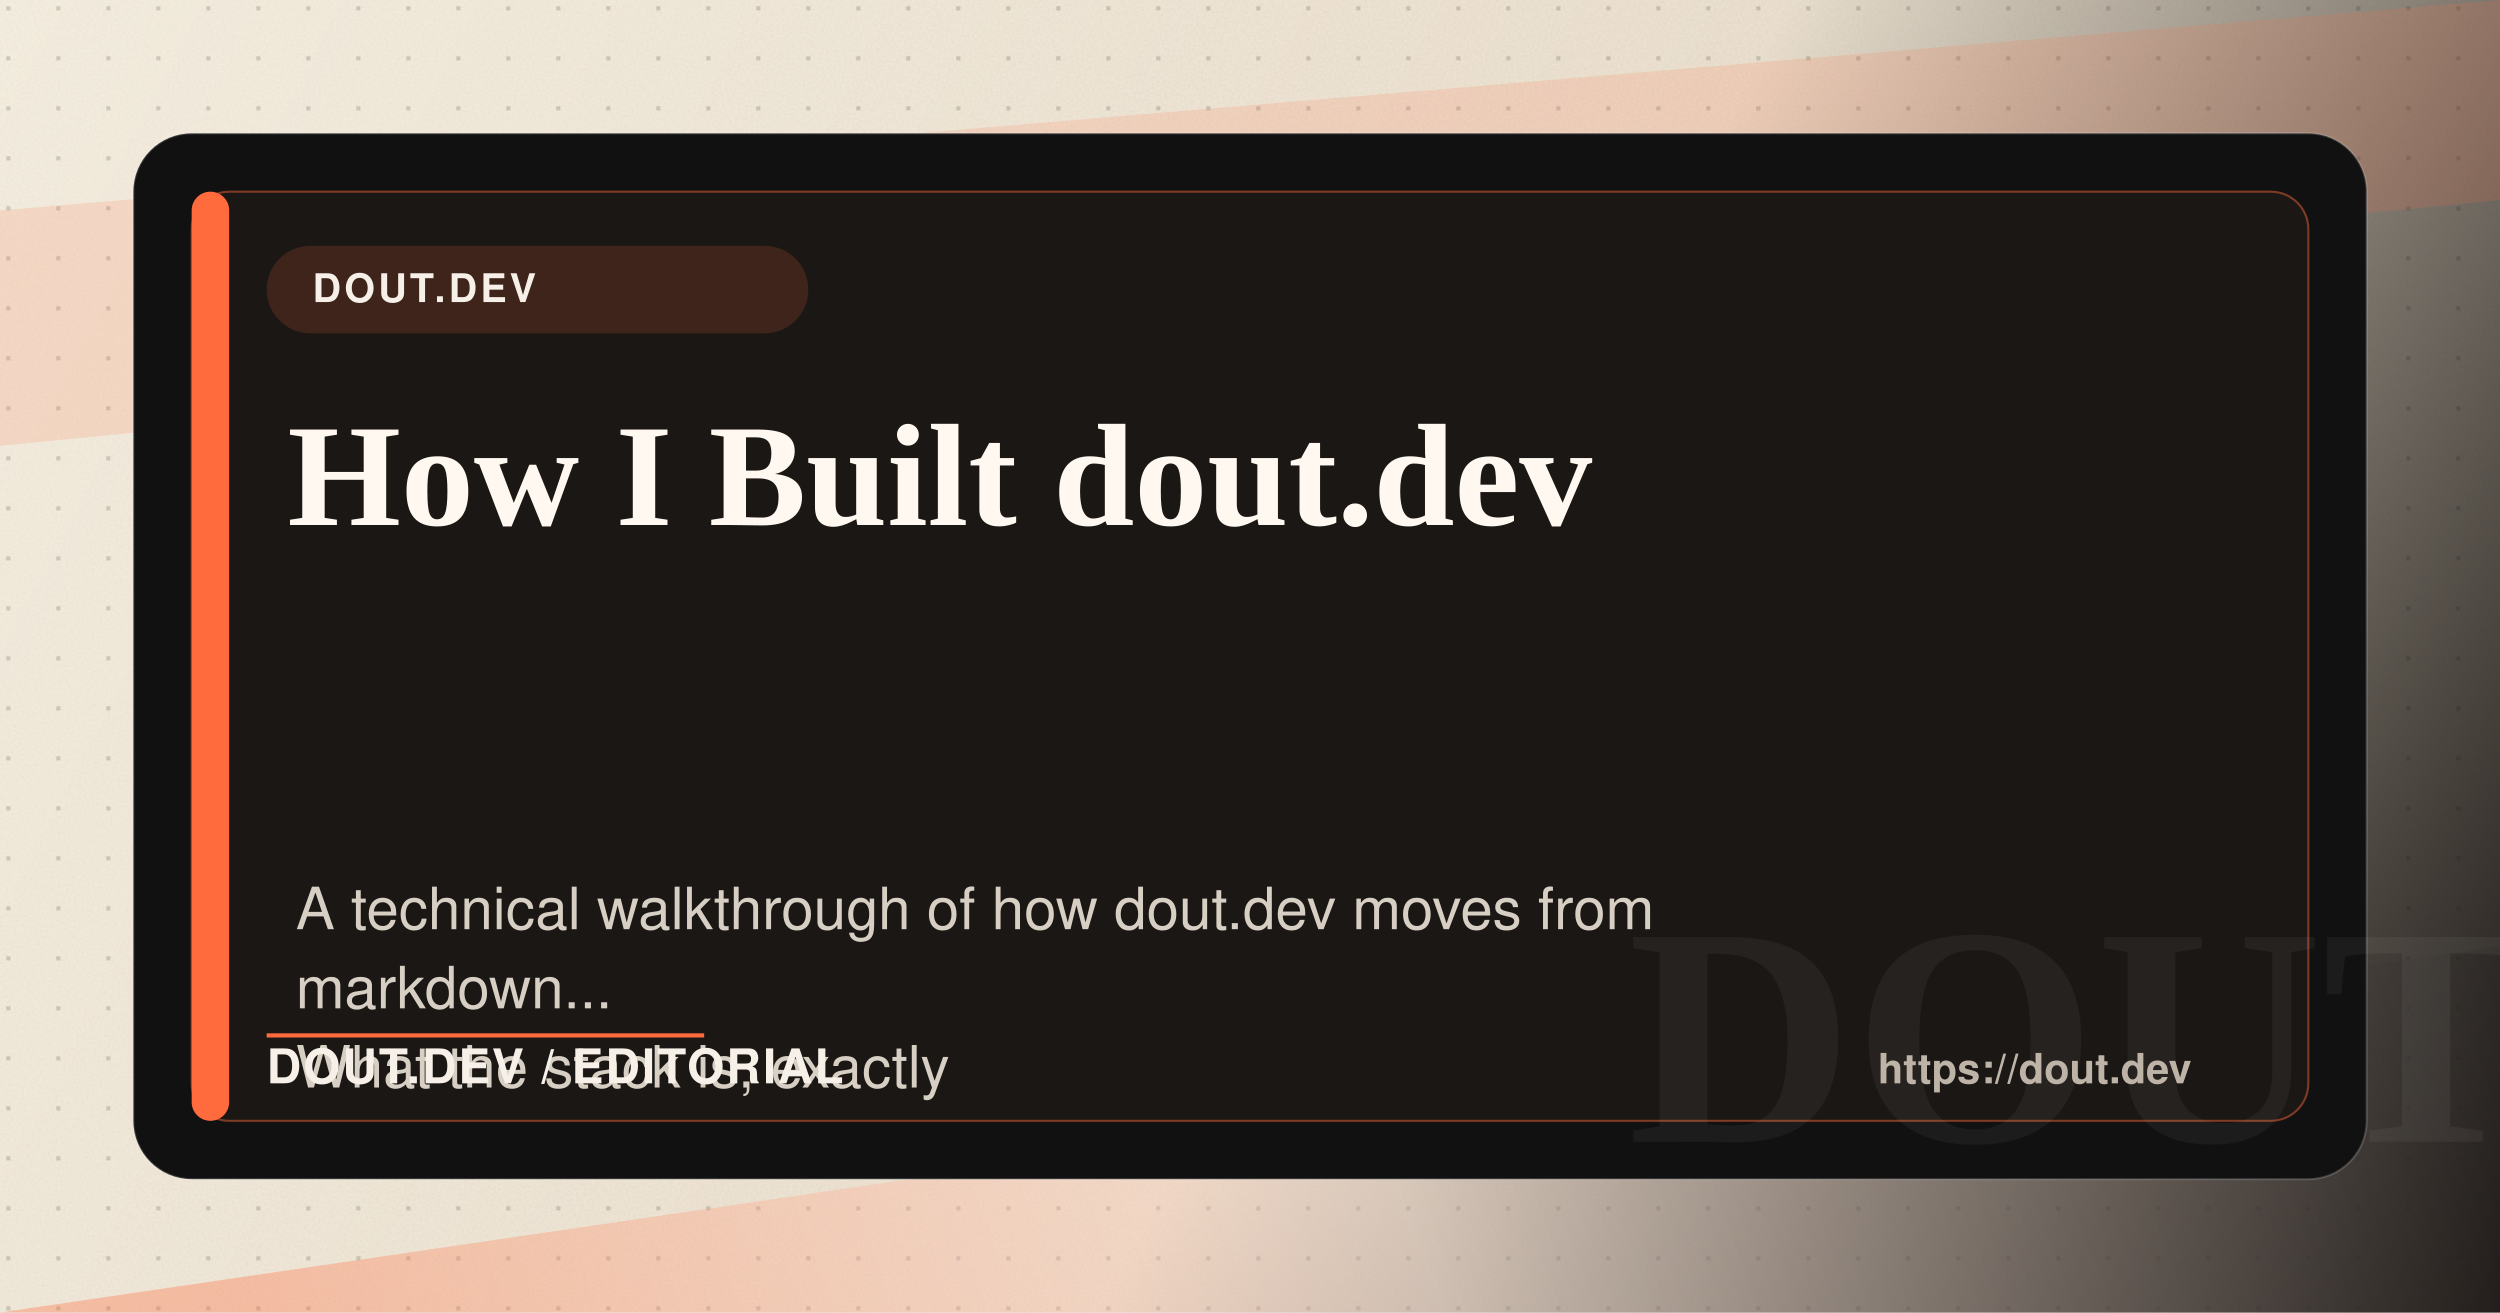
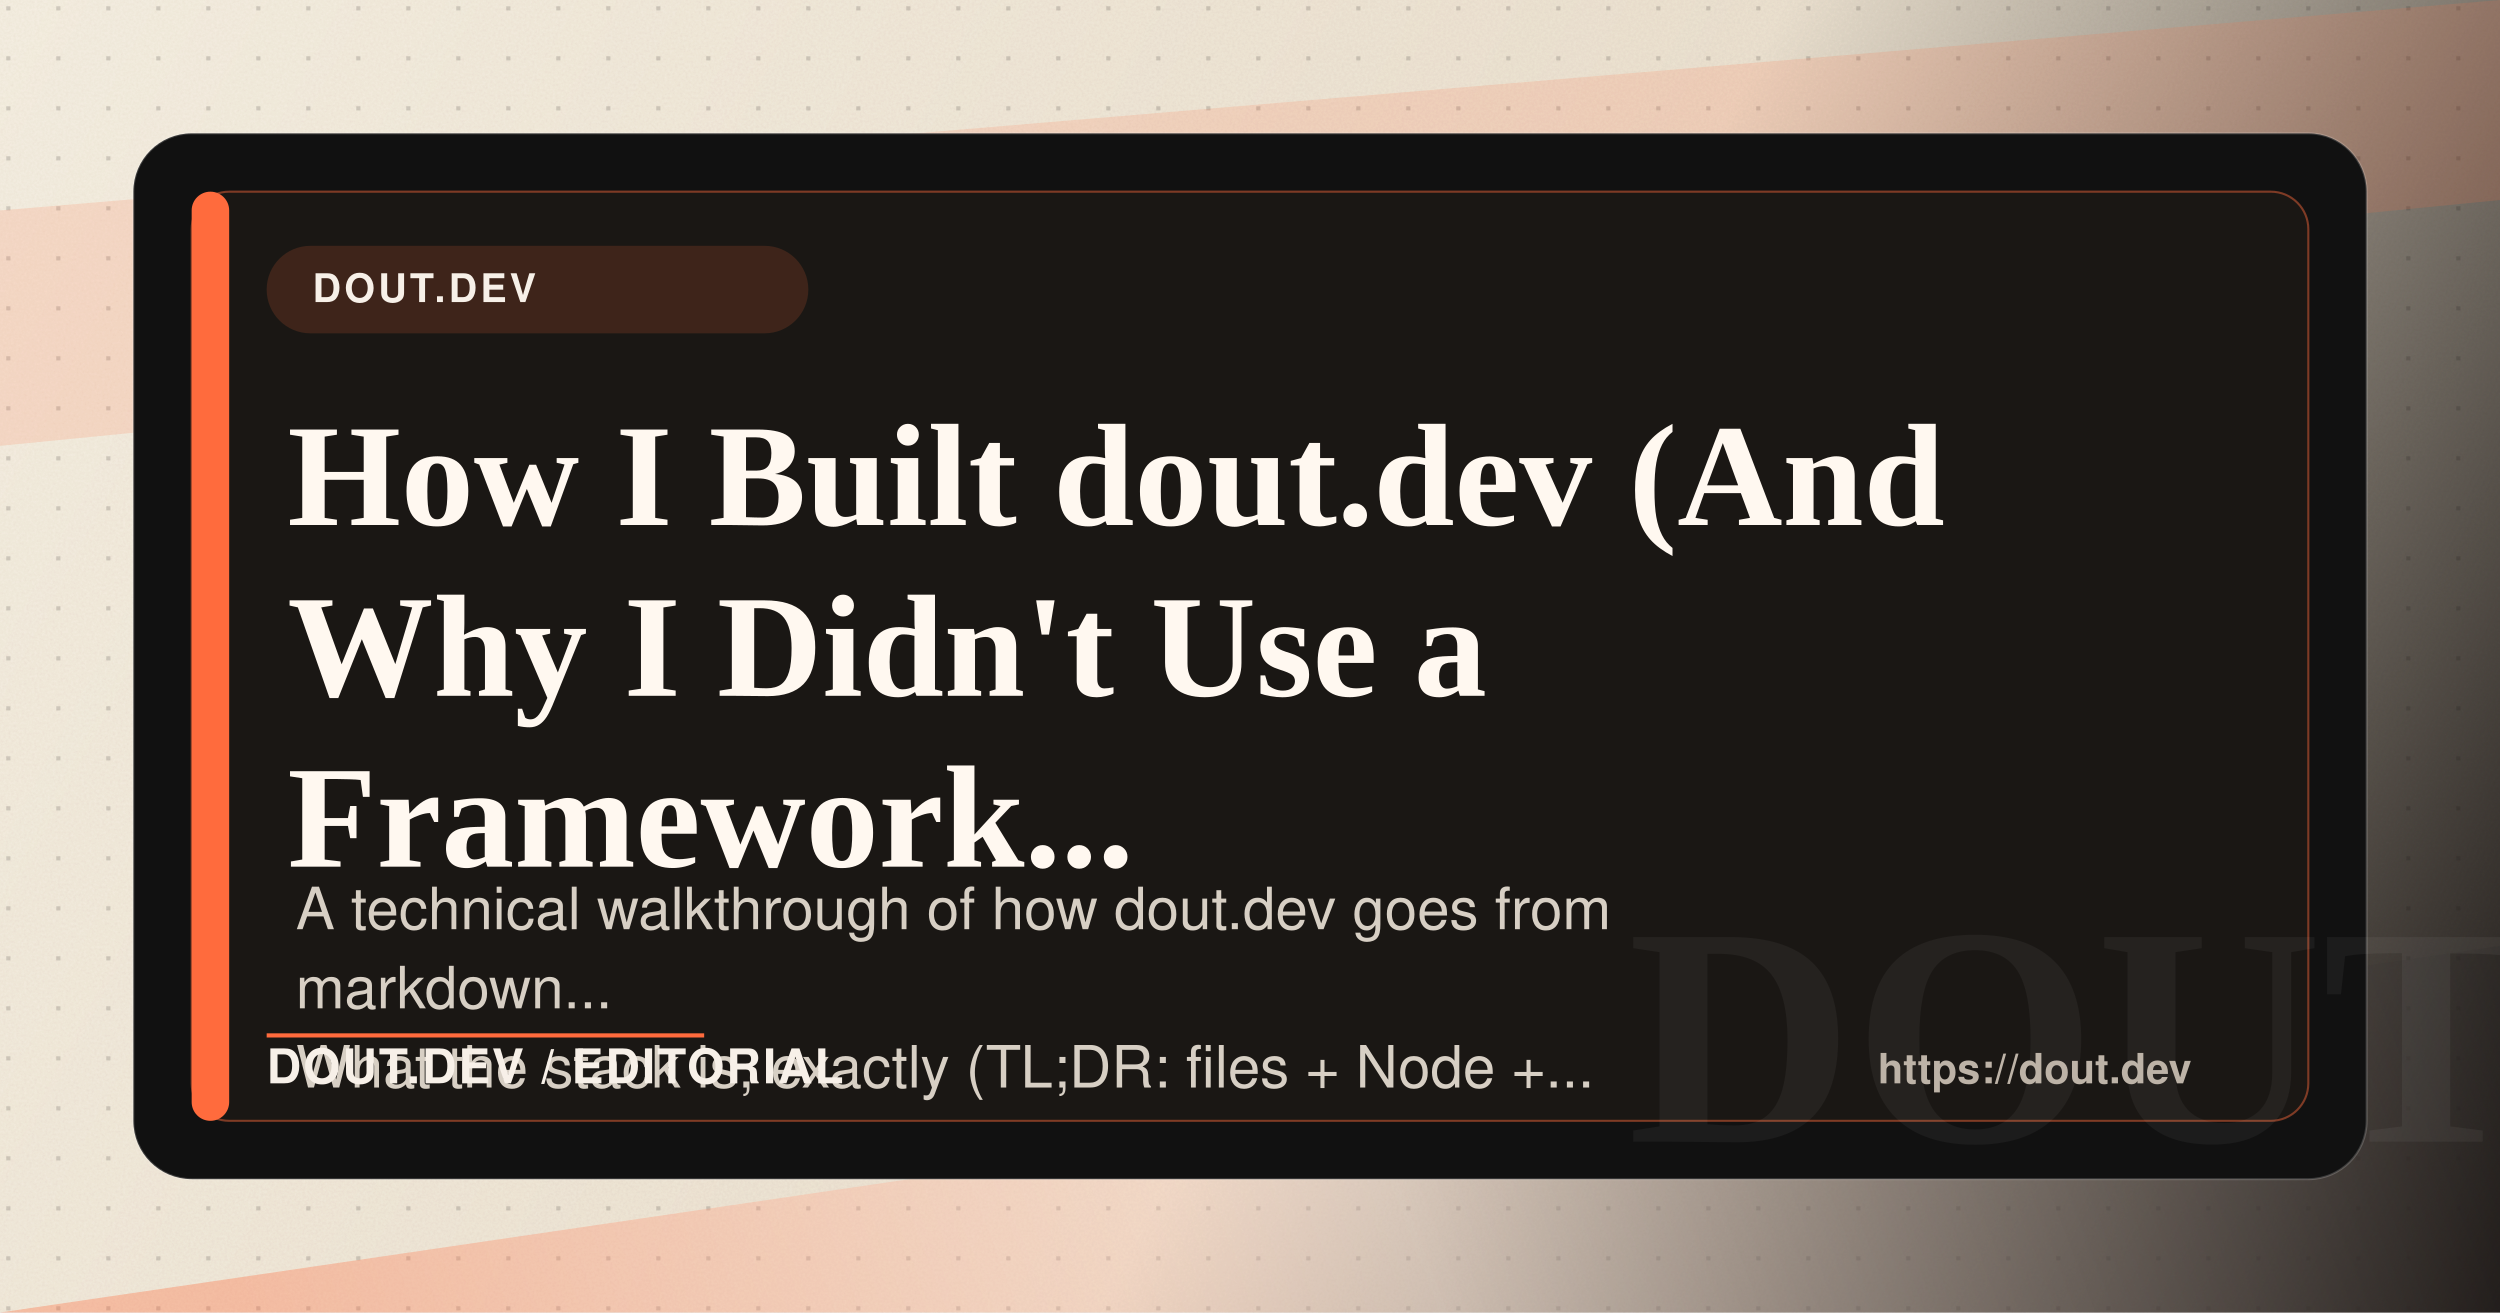
<svg xmlns="http://www.w3.org/2000/svg" width="1200" height="630" viewBox="0 0 1200 630" fill="none">
  <defs>
    <filter id="paperTexture" x="0" y="0" width="100%" height="100%" color-interpolation-filters="sRGB">
      <feTurbulence type="fractalNoise" baseFrequency="0.8" numOctaves="3" seed="17" result="noise" />
      <feColorMatrix in="noise" type="matrix" values="0 0 0 0 0.52 0 0 0 0 0.48 0 0 0 0 0.42 0 0 0 0.08 0" />
      <feBlend in="SourceGraphic" mode="multiply" />
    </filter>
    <linearGradient id="paper" x1="0" y1="0" x2="1200" y2="630" gradientUnits="userSpaceOnUse">
      <stop stop-color="#F6EFE2" />
      <stop offset="0.56" stop-color="#ECE2D1" />
      <stop offset="1" stop-color="#15110F" />
    </linearGradient>
    <linearGradient id="accentSweep" x1="72" y1="520" x2="1128" y2="120" gradientUnits="userSpaceOnUse">
      <stop stop-color="#ff6b3d" />
      <stop offset="0.48" stop-color="#ffe1d5" />
      <stop offset="1" stop-color="#111111" />
    </linearGradient>
    <pattern id="dotGrid" width="24" height="24" patternUnits="userSpaceOnUse">
      <rect x="3" y="3" width="2" height="2" fill="#16120F" fill-opacity="0.16" />
    </pattern>
  </defs>
  <rect width="1200" height="630" fill="url(#paper)" filter="url(#paperTexture)" />
  <rect width="1200" height="630" fill="url(#dotGrid)" />
  <path d="M0 630 L1200 454 L1200 630 Z" fill="url(#accentSweep)" opacity="0.34" />
  <path d="M0 101 L1200 0 L1200 96 L0 214 Z" fill="#ff6b3d" opacity="0.16" />
  <rect x="64" y="64" width="1072" height="502" rx="28" fill="#111111" stroke="#FFFFFF" stroke-opacity="0.18" />
  <rect x="92" y="92" width="1016" height="446" rx="18" fill="#1A1714" stroke="#ff6b3d" stroke-opacity="0.45" />
  <rect x="92" y="92" width="18" height="446" rx="9" fill="#ff6b3d" />
  <rect x="128" y="118" width="260" height="42" rx="21" ry="21" fill="#ff6b3d" fill-opacity="0.16" />
  <text x="150" y="145" fill="#F7F0E8" font-family="Avenir Next, Segoe UI, Helvetica, Arial, sans-serif" font-size="19" font-weight="800" letter-spacing="0.08em">DOUT.DEV</text>
  <text x="998" y="548" text-anchor="middle" fill="#FFFFFF" fill-opacity="0.05" font-family="Georgia, Times New Roman, serif" font-size="150" font-weight="700" letter-spacing="0">DOUT</text>
  <text x="138" y="252" fill="#FFF8F0" font-family="Georgia, Times New Roman, serif" font-size="70" font-weight="700" letter-spacing="0">
-     <tspan x="138" dy="0">How I Built dout.dev</tspan>
+     <tspan x="138" dy="0">How I Built dout.dev (And</tspan>
+     <tspan x="138" dy="82">Why I Didn't Use a</tspan>
+     <tspan x="138" dy="82">Framework...</tspan>
  </text>
  <text x="142" y="446" fill="#D7CFC4" font-family="Avenir Next, Segoe UI, Helvetica, Arial, sans-serif" font-size="28" font-weight="500" letter-spacing="0">
-     <tspan x="142" dy="0">A technical walkthrough of how dout.dev moves from</tspan>
+     <tspan x="142" dy="0">A technical walkthrough of how dout.dev goes from</tspan>
    <tspan x="142" dy="38">markdown...</tspan>
-     <tspan x="142" dy="38">What the stack is, exactly</tspan>
+     <tspan x="142" dy="38">What the stack is, exactly (TL;DR: files + Node +...</tspan>
  </text>
  <rect x="128" y="496" width="210" height="2" fill="#ff6b3d" />
  <text x="128" y="520" fill="#F7F0E8" font-family="Avenir Next, Segoe UI, Helvetica, Arial, sans-serif" font-size="23" font-weight="800" letter-spacing="0.04em">DOUT.DEV / EDITORIAL</text>
  <text x="1052" y="520" text-anchor="end" fill="#BDB3A7" font-family="Avenir Next, Segoe UI, Helvetica, Arial, sans-serif" font-size="20" font-weight="600" letter-spacing="0">https://dout.dev</text>
</svg>
